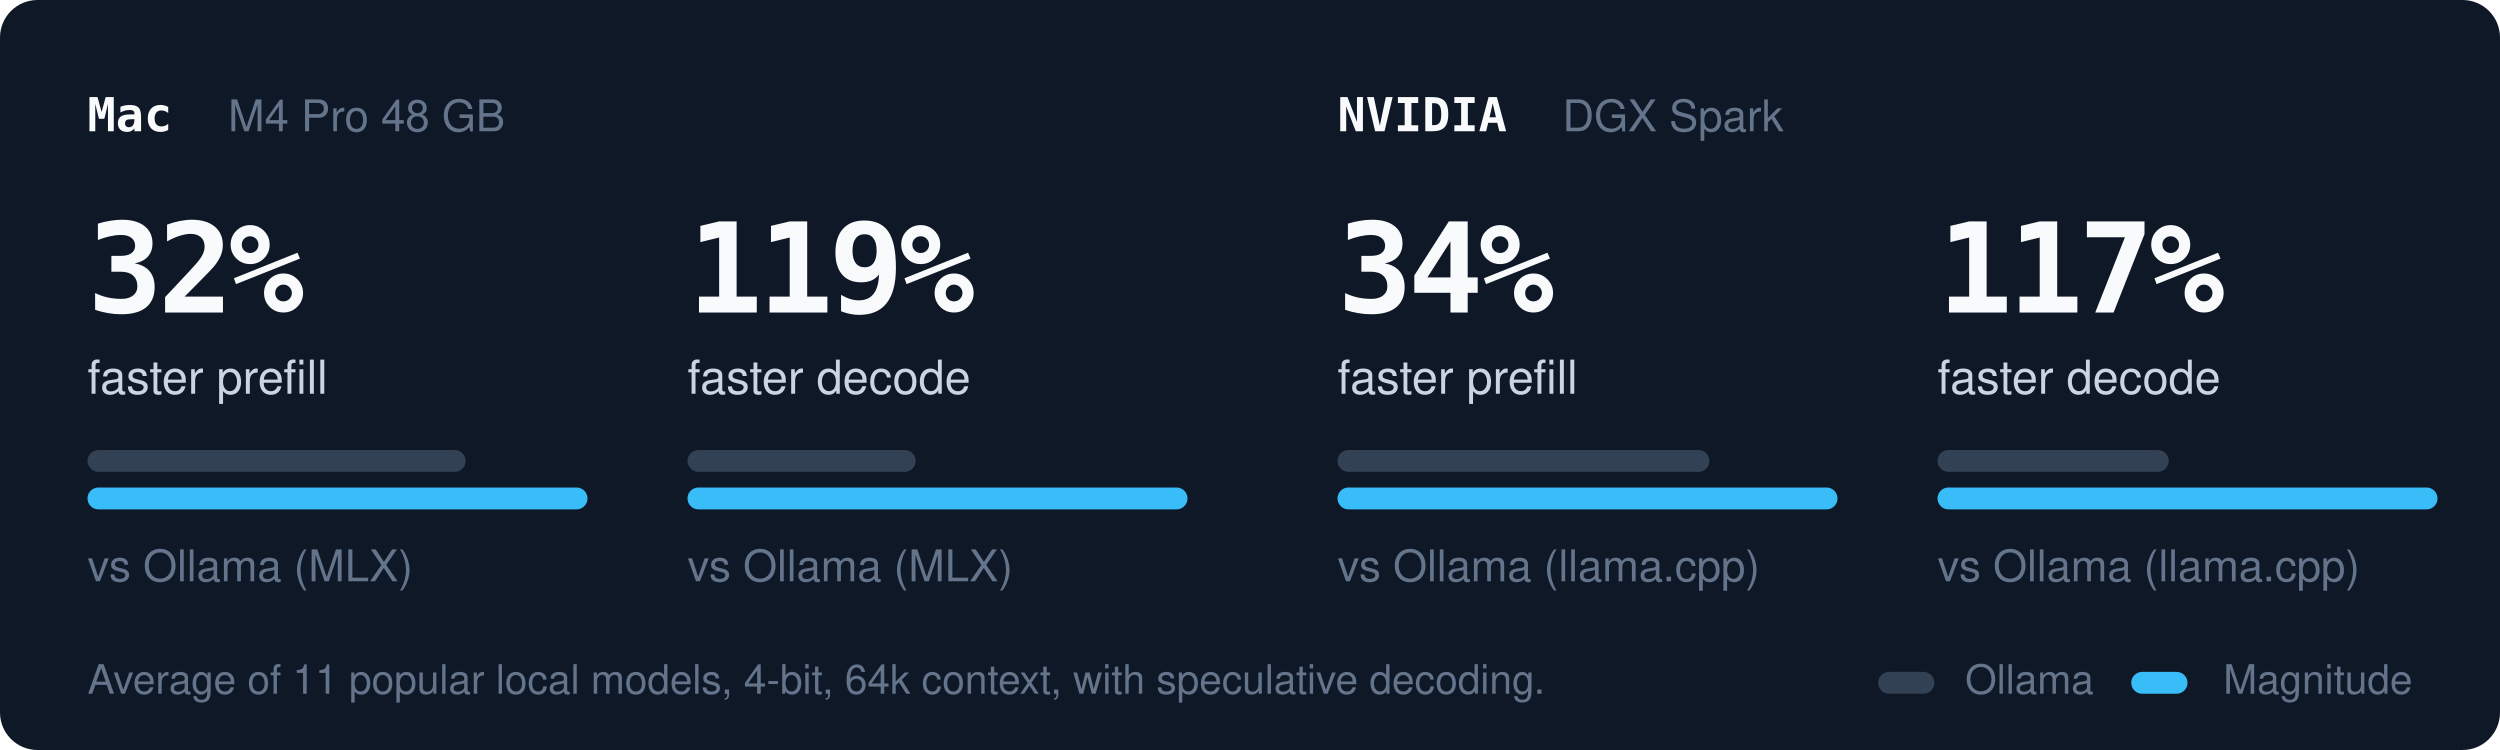
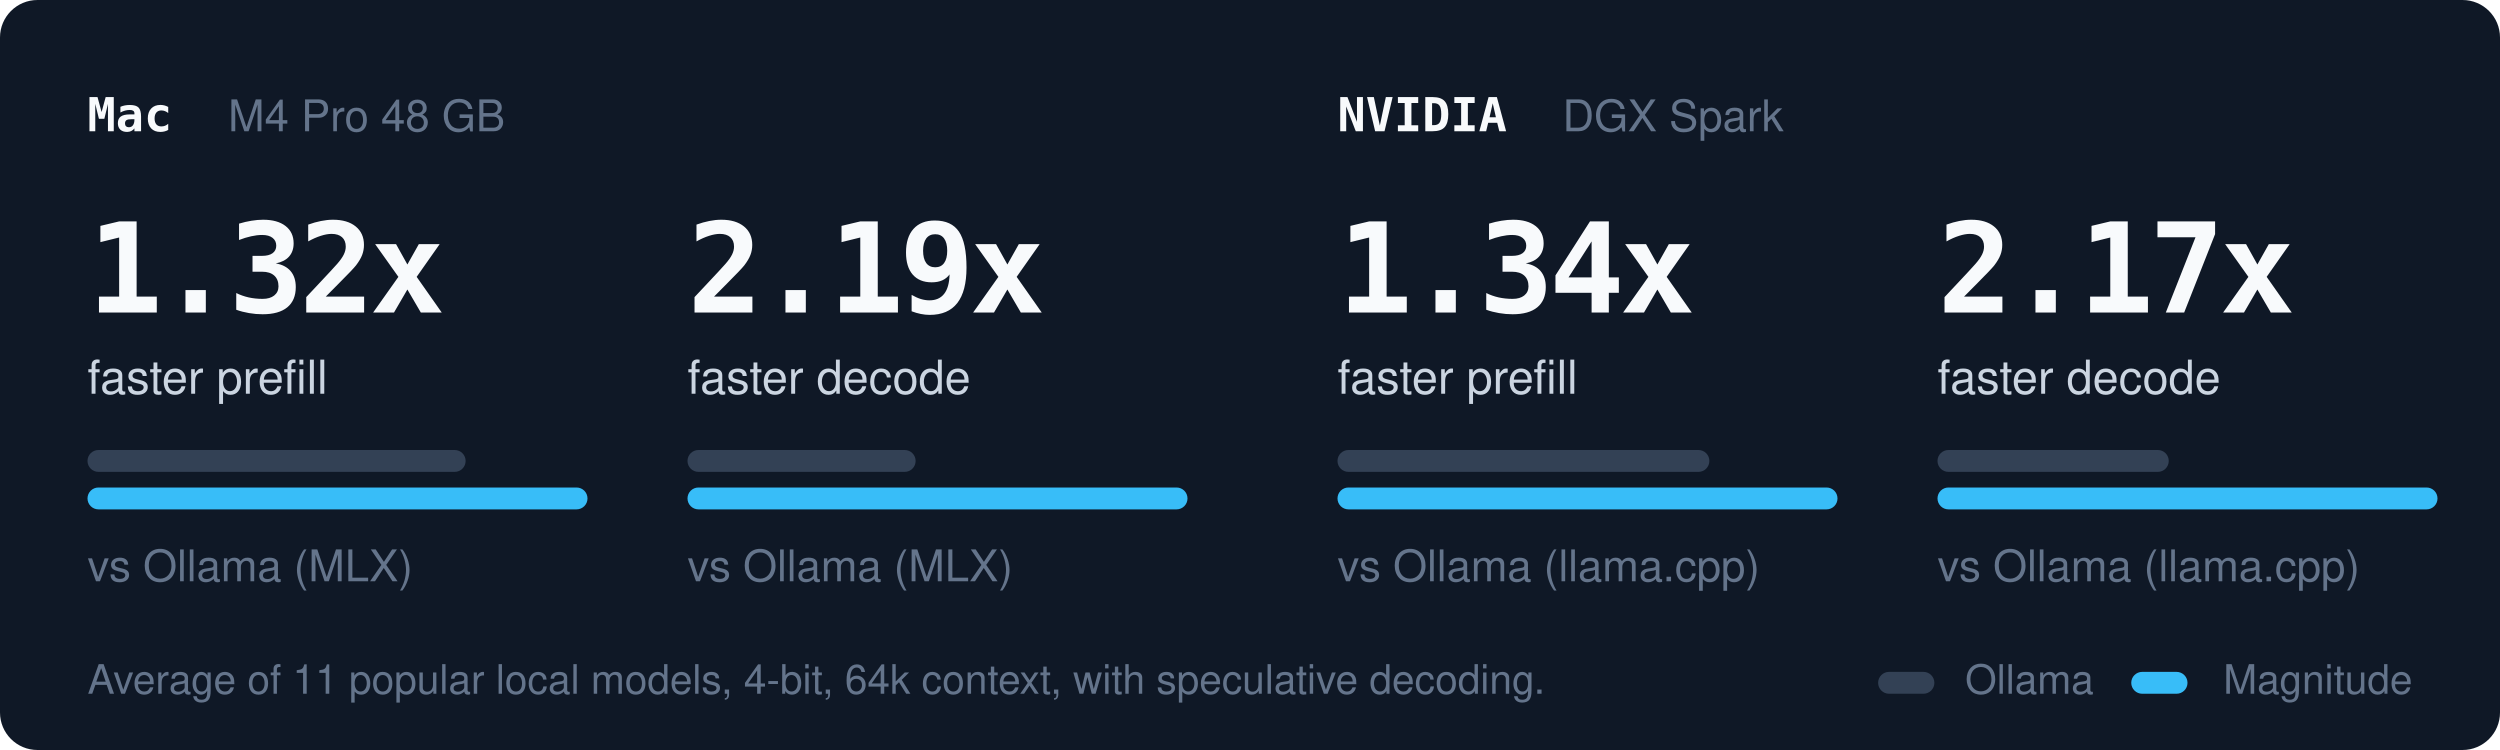
<svg xmlns="http://www.w3.org/2000/svg" width="800" height="240" viewBox="0 0 800 240" font-family="-apple-system, BlinkMacSystemFont, 'Segoe UI', Helvetica, Arial, sans-serif">
  <rect width="800" height="240" rx="12" fill="#0f1826" />
  <text x="28" y="42" font-family="ui-monospace, SFMono-Regular, Menlo, Consolas, monospace" font-size="15" font-weight="600" fill="#f8fafc">Mac</text>
  <text x="73" y="42" font-size="14" fill="#64748b">M4 Pro 48 GB</text>
-   <text x="28" y="100" font-family="ui-monospace, SFMono-Regular, Menlo, Consolas, monospace" font-size="40" font-weight="700" letter-spacing="-1.5" fill="#f8fafc">32%</text>
+   <text x="28" y="100" font-family="ui-monospace, SFMono-Regular, Menlo, Consolas, monospace" font-size="40" font-weight="700" letter-spacing="-1.5" fill="#f8fafc">1.32x</text>
  <text x="28" y="126" font-size="15" fill="#cbd5e1">faster prefill</text>
  <rect x="28" y="144" width="121" height="7" rx="3.5" fill="#334155" />
  <rect x="28" y="156" width="160" height="7" rx="3.5" fill="#38bdf8" />
  <text x="28" y="186" font-size="14" fill="#64748b">vs Ollama (MLX)</text>
-   <text x="220" y="100" font-family="ui-monospace, SFMono-Regular, Menlo, Consolas, monospace" font-size="40" font-weight="700" letter-spacing="-1.5" fill="#f8fafc">119%</text>
+   <text x="220" y="100" font-family="ui-monospace, SFMono-Regular, Menlo, Consolas, monospace" font-size="40" font-weight="700" letter-spacing="-1.5" fill="#f8fafc">2.19x</text>
  <text x="220" y="126" font-size="15" fill="#cbd5e1">faster decode</text>
  <rect x="220" y="144" width="73" height="7" rx="3.5" fill="#334155" />
  <rect x="220" y="156" width="160" height="7" rx="3.5" fill="#38bdf8" />
  <text x="220" y="186" font-size="14" fill="#64748b">vs Ollama (MLX)</text>
  <text x="428" y="42" font-family="ui-monospace, SFMono-Regular, Menlo, Consolas, monospace" font-size="15" font-weight="600" fill="#f8fafc">NVIDIA</text>
  <text x="500" y="42" font-size="14" fill="#64748b">DGX Spark</text>
-   <text x="428" y="100" font-family="ui-monospace, SFMono-Regular, Menlo, Consolas, monospace" font-size="40" font-weight="700" letter-spacing="-1.5" fill="#f8fafc">34%</text>
+   <text x="428" y="100" font-family="ui-monospace, SFMono-Regular, Menlo, Consolas, monospace" font-size="40" font-weight="700" letter-spacing="-1.5" fill="#f8fafc">1.34x</text>
  <text x="428" y="126" font-size="15" fill="#cbd5e1">faster prefill</text>
  <rect x="428" y="144" width="119" height="7" rx="3.5" fill="#334155" />
  <rect x="428" y="156" width="160" height="7" rx="3.5" fill="#38bdf8" />
  <text x="428" y="186" font-size="14" fill="#64748b">vs Ollama (llama.cpp)</text>
-   <text x="620" y="100" font-family="ui-monospace, SFMono-Regular, Menlo, Consolas, monospace" font-size="40" font-weight="700" letter-spacing="-1.5" fill="#f8fafc">117%</text>
+   <text x="620" y="100" font-family="ui-monospace, SFMono-Regular, Menlo, Consolas, monospace" font-size="40" font-weight="700" letter-spacing="-1.5" fill="#f8fafc">2.17x</text>
  <text x="620" y="126" font-size="15" fill="#cbd5e1">faster decode</text>
  <rect x="620" y="144" width="74" height="7" rx="3.5" fill="#334155" />
  <rect x="620" y="156" width="160" height="7" rx="3.5" fill="#38bdf8" />
  <text x="620" y="186" font-size="14" fill="#64748b">vs Ollama (llama.cpp)</text>
  <text x="28" y="222" font-size="13" fill="#64748b">Average of 11 popular local models, 4-bit, 64k context, with speculative decoding.</text>
  <text x="772" y="222" font-size="13" text-anchor="end" fill="#64748b">Magnitude</text>
  <rect x="682" y="215" width="18" height="7" rx="3.5" fill="#38bdf8" />
  <text x="670" y="222" font-size="13" text-anchor="end" fill="#64748b">Ollama</text>
  <rect x="601" y="215" width="18" height="7" rx="3.5" fill="#334155" />
</svg>
